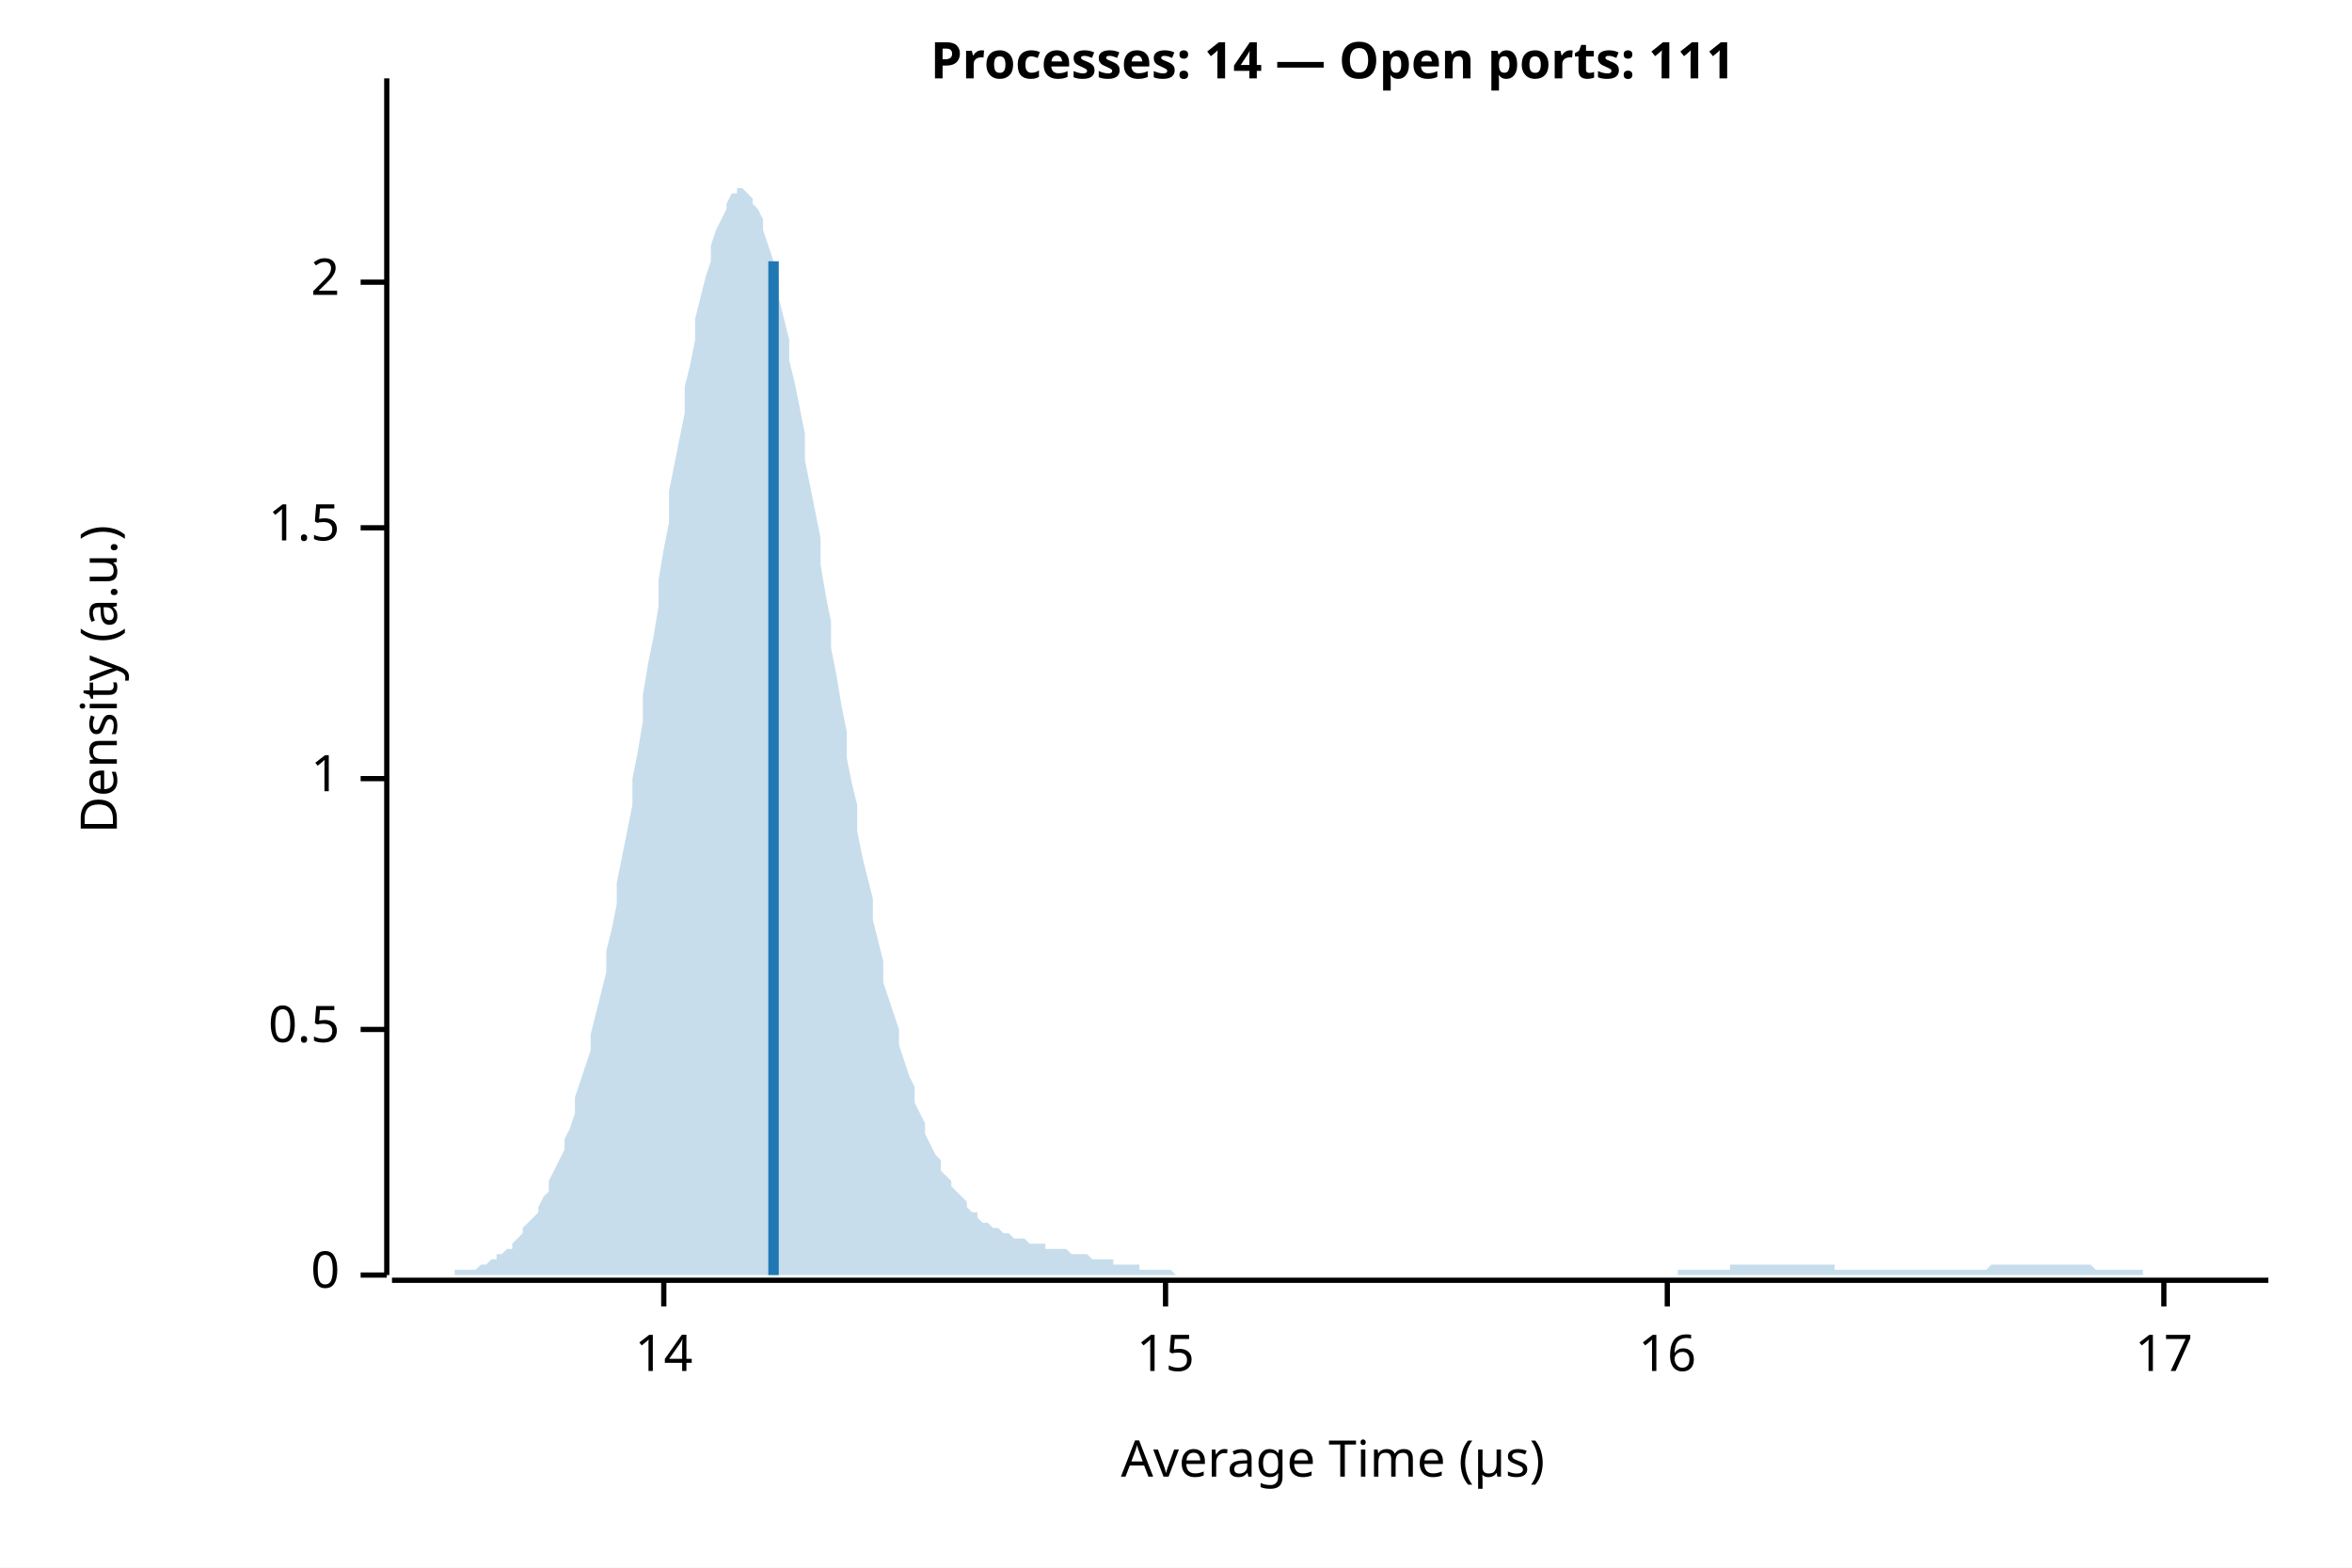
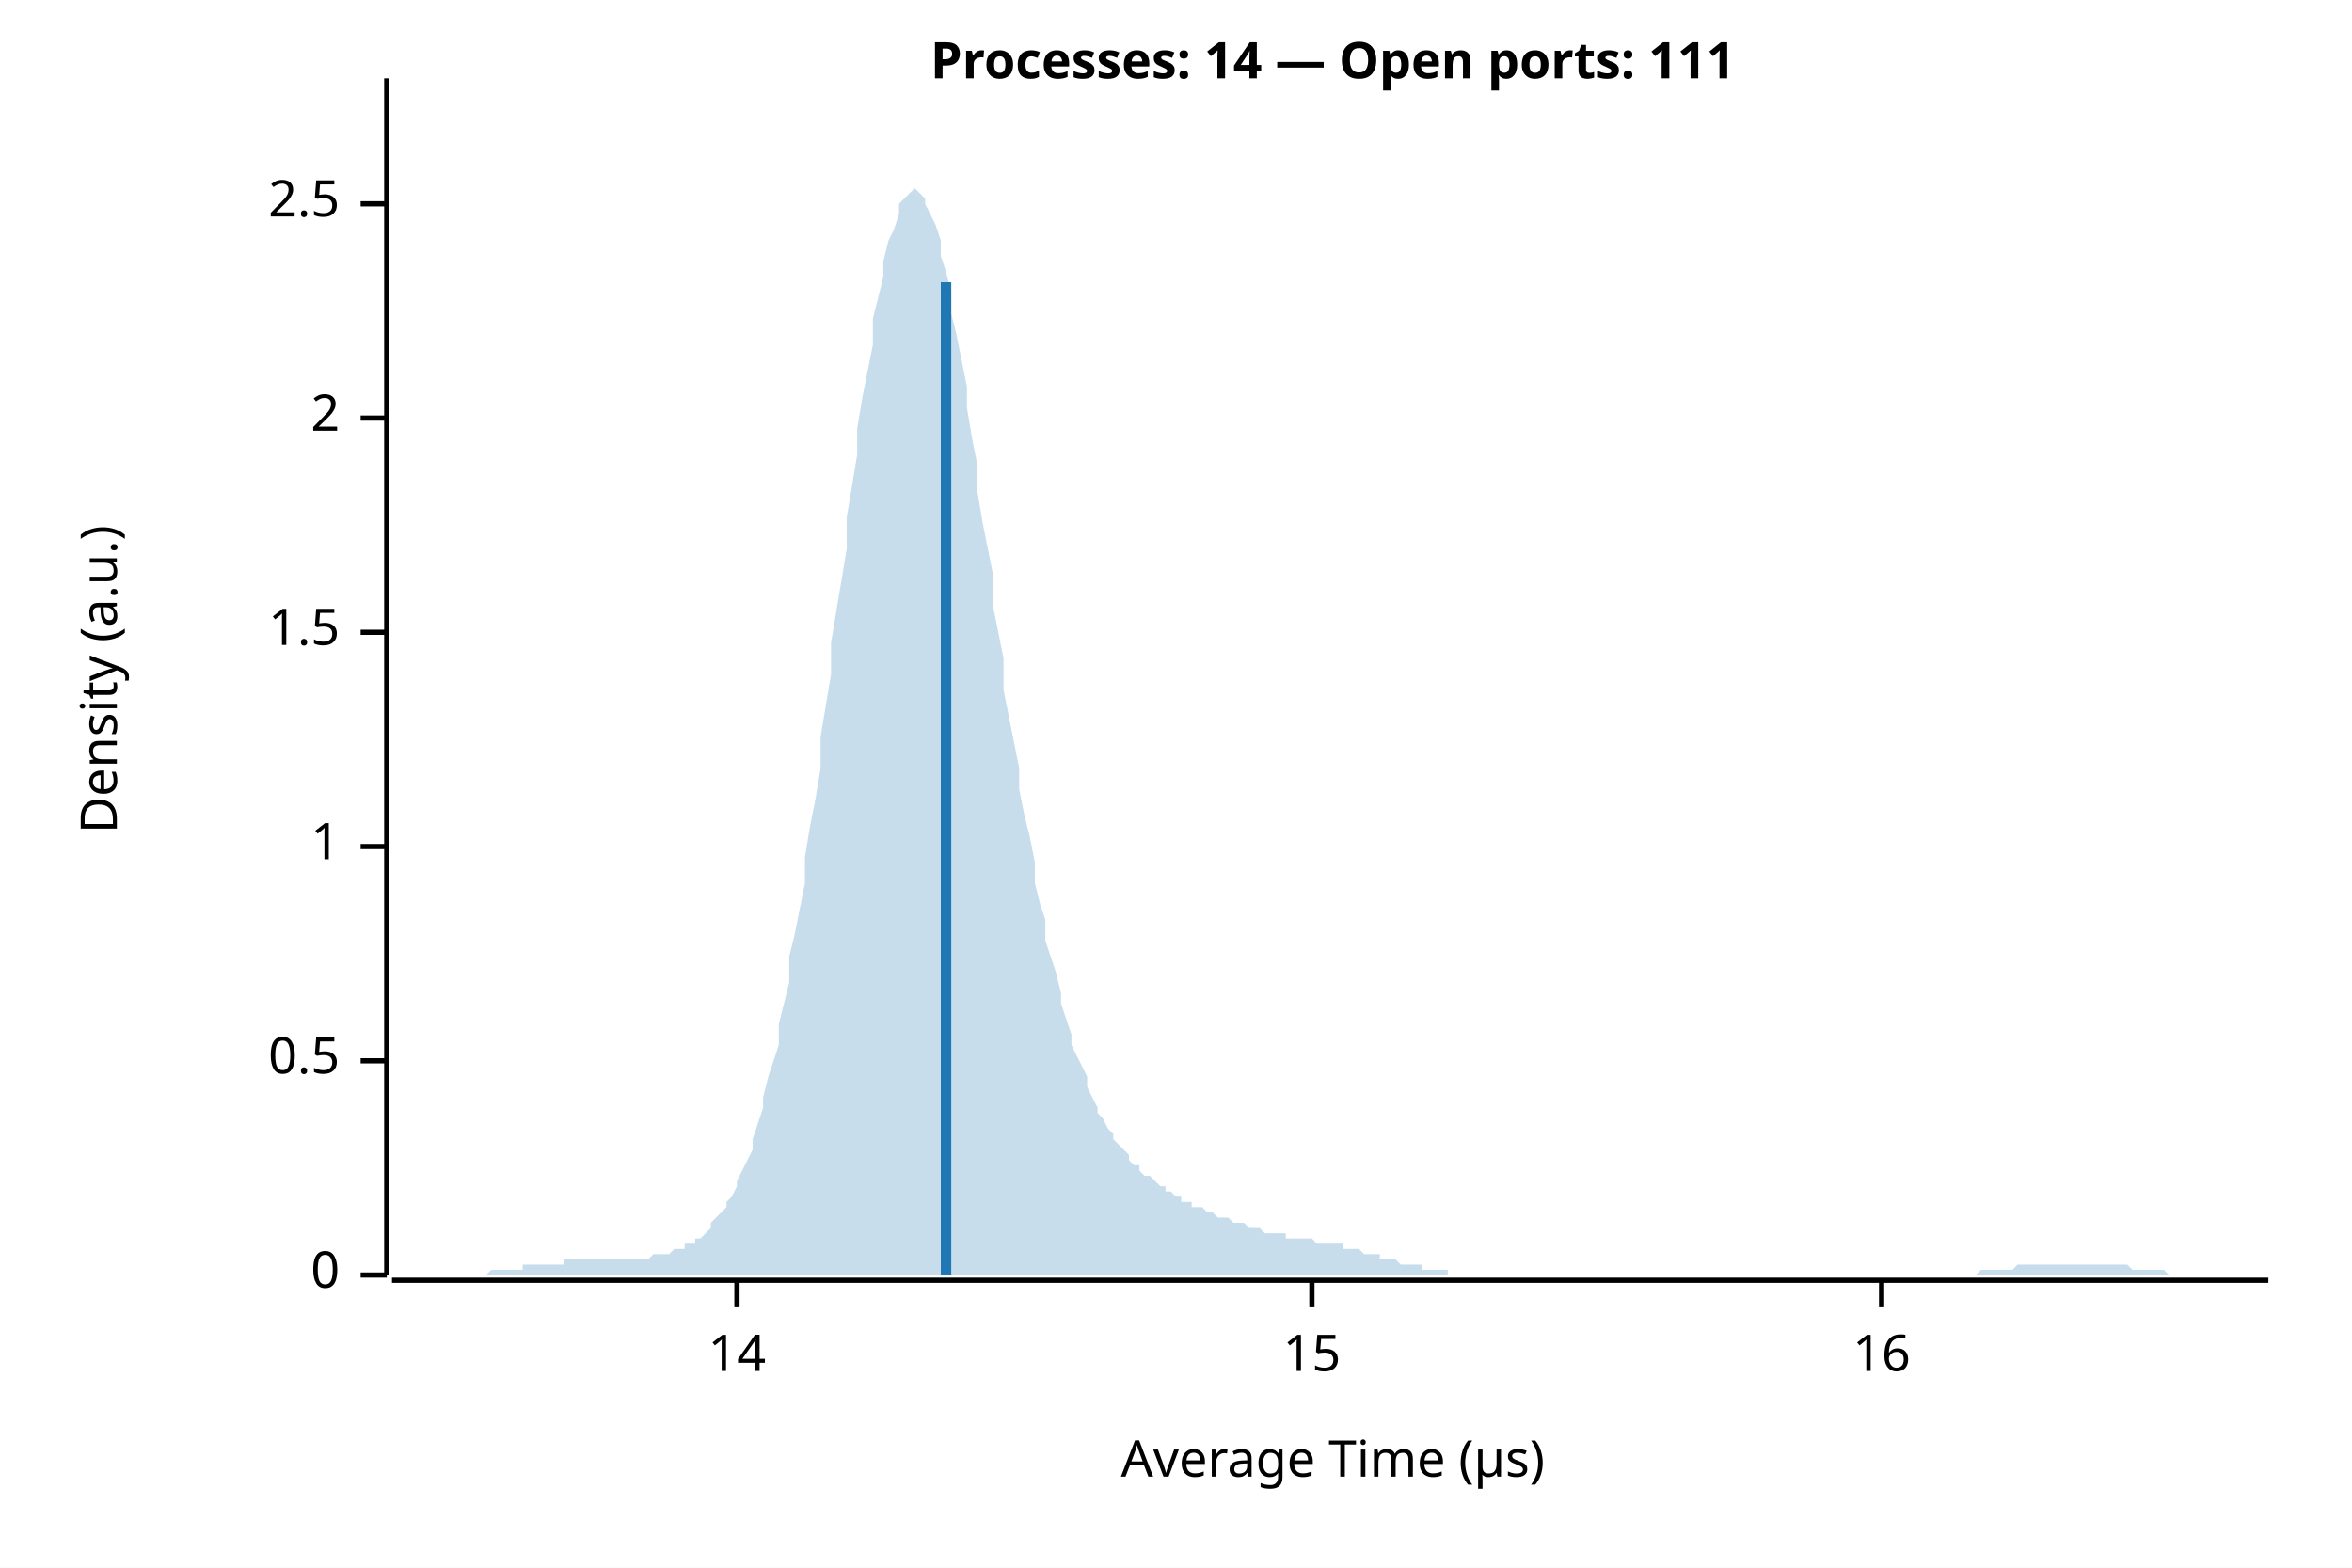
<svg xmlns="http://www.w3.org/2000/svg" width="450" height="300" viewBox="0 0 450 300">
  <rect width="100%" height="100%" fill="white" />
  <text x="255" y="15" font-weight="bold" text-anchor="middle" font-family="sans-serif" font-size="9.677" opacity="1" fill="#000000">Processes: 14 — Open ports: 111</text>
  <text x="15" y="130" dy="0.76em" text-anchor="middle" font-family="sans-serif" font-size="9.677" opacity="1" fill="#000000" transform="rotate(270, 15, 130)">
Density (a.u.)
</text>
  <text x="255" y="285" dy="-0.5ex" text-anchor="middle" font-family="sans-serif" font-size="9.677" opacity="1" fill="#000000">
Average Time (µs)
</text>
  <polyline fill="none" opacity="1" stroke="#000000" stroke-width="1" points="74,15 74,244 " />
  <text x="65" y="244" dy="0.5ex" text-anchor="end" font-family="sans-serif" font-size="9.677" opacity="1" fill="#000000">
0
</text>
  <polyline fill="none" opacity="1" stroke="#000000" stroke-width="1" points="69,244 74,244 " />
-   <text x="65" y="197" dy="0.5ex" text-anchor="end" font-family="sans-serif" font-size="9.677" opacity="1" fill="#000000">
+   <text x="65" y="203" dy="0.5ex" text-anchor="end" font-family="sans-serif" font-size="9.677" opacity="1" fill="#000000">
0.5
</text>
-   <polyline fill="none" opacity="1" stroke="#000000" stroke-width="1" points="69,197 74,197 " />
-   <text x="65" y="149" dy="0.5ex" text-anchor="end" font-family="sans-serif" font-size="9.677" opacity="1" fill="#000000">
+   <polyline fill="none" opacity="1" stroke="#000000" stroke-width="1" points="69,203 74,203 " />
+   <text x="65" y="162" dy="0.5ex" text-anchor="end" font-family="sans-serif" font-size="9.677" opacity="1" fill="#000000">
1
</text>
-   <polyline fill="none" opacity="1" stroke="#000000" stroke-width="1" points="69,149 74,149 " />
-   <text x="65" y="101" dy="0.5ex" text-anchor="end" font-family="sans-serif" font-size="9.677" opacity="1" fill="#000000">
+   <polyline fill="none" opacity="1" stroke="#000000" stroke-width="1" points="69,162 74,162 " />
+   <text x="65" y="121" dy="0.5ex" text-anchor="end" font-family="sans-serif" font-size="9.677" opacity="1" fill="#000000">
1.5
</text>
-   <polyline fill="none" opacity="1" stroke="#000000" stroke-width="1" points="69,101 74,101 " />
-   <text x="65" y="54" dy="0.5ex" text-anchor="end" font-family="sans-serif" font-size="9.677" opacity="1" fill="#000000">
+   <polyline fill="none" opacity="1" stroke="#000000" stroke-width="1" points="69,121 74,121 " />
+   <text x="65" y="80" dy="0.5ex" text-anchor="end" font-family="sans-serif" font-size="9.677" opacity="1" fill="#000000">
2
</text>
-   <polyline fill="none" opacity="1" stroke="#000000" stroke-width="1" points="69,54 74,54 " />
+   <polyline fill="none" opacity="1" stroke="#000000" stroke-width="1" points="69,80 74,80 " />
+   <text x="65" y="39" dy="0.5ex" text-anchor="end" font-family="sans-serif" font-size="9.677" opacity="1" fill="#000000">
+ 2.5
+ </text>
+   <polyline fill="none" opacity="1" stroke="#000000" stroke-width="1" points="69,39 74,39 " />
  <polyline fill="none" opacity="1" stroke="#000000" stroke-width="1" points="75,245 434,245 " />
-   <text x="127" y="255" dy="0.76em" text-anchor="middle" font-family="sans-serif" font-size="9.677" opacity="1" fill="#000000">
+   <text x="141" y="255" dy="0.76em" text-anchor="middle" font-family="sans-serif" font-size="9.677" opacity="1" fill="#000000">
14
</text>
-   <polyline fill="none" opacity="1" stroke="#000000" stroke-width="1" points="127,245 127,250 " />
-   <text x="223" y="255" dy="0.76em" text-anchor="middle" font-family="sans-serif" font-size="9.677" opacity="1" fill="#000000">
+   <polyline fill="none" opacity="1" stroke="#000000" stroke-width="1" points="141,245 141,250 " />
+   <text x="251" y="255" dy="0.76em" text-anchor="middle" font-family="sans-serif" font-size="9.677" opacity="1" fill="#000000">
15
</text>
-   <polyline fill="none" opacity="1" stroke="#000000" stroke-width="1" points="223,245 223,250 " />
-   <text x="319" y="255" dy="0.76em" text-anchor="middle" font-family="sans-serif" font-size="9.677" opacity="1" fill="#000000">
+   <polyline fill="none" opacity="1" stroke="#000000" stroke-width="1" points="251,245 251,250 " />
+   <text x="360" y="255" dy="0.76em" text-anchor="middle" font-family="sans-serif" font-size="9.677" opacity="1" fill="#000000">
16
</text>
-   <polyline fill="none" opacity="1" stroke="#000000" stroke-width="1" points="319,245 319,250 " />
-   <text x="414" y="255" dy="0.76em" text-anchor="middle" font-family="sans-serif" font-size="9.677" opacity="1" fill="#000000">
- 17
- </text>
-   <polyline fill="none" opacity="1" stroke="#000000" stroke-width="1" points="414,245 414,250 " />
-   <polygon opacity="0.25" fill="#1F78B4" points="75,244 75,244 76,244 77,244 77,244 78,244 79,244 80,244 80,244 81,244 82,244 82,244 83,244 84,244 85,244 85,244 86,244 87,244 87,243 88,243 89,243 90,243 90,243 91,243 92,242 92,242 93,242 94,241 95,241 95,240 96,240 97,239 98,239 98,238 99,237 100,236 100,235 101,234 102,233 103,232 103,231 104,229 105,228 105,226 106,224 107,222 108,220 108,218 109,216 110,213 110,210 111,207 112,204 113,201 113,198 114,194 115,190 116,186 116,182 117,178 118,173 118,169 119,164 120,159 121,154 121,149 122,144 123,138 123,133 124,127 125,122 126,116 126,111 127,105 128,100 128,94 129,89 130,84 131,79 131,74 132,70 133,65 133,61 134,57 135,53 136,50 136,47 137,44 138,42 139,40 139,39 140,37 141,37 141,36 142,36 143,37 144,38 144,39 145,40 146,42 146,44 147,47 148,50 149,53 149,57 150,61 151,65 151,69 152,73 153,78 154,83 154,88 155,93 156,98 157,103 157,108 158,114 159,119 159,124 160,129 161,135 162,140 162,145 163,150 164,154 164,159 165,164 166,168 167,172 167,176 168,180 169,184 169,188 170,191 171,194 172,197 172,200 173,203 174,206 175,208 175,211 176,213 177,215 177,217 178,219 179,221 180,222 180,224 181,225 182,226 182,227 183,228 184,229 185,230 185,231 186,232 187,232 187,233 188,234 189,234 190,235 190,235 191,235 192,236 192,236 193,236 194,237 195,237 195,237 196,237 197,238 198,238 198,238 199,238 200,238 200,239 201,239 202,239 203,239 203,239 204,239 205,240 205,240 206,240 207,240 208,240 208,240 209,241 210,241 210,241 211,241 212,241 213,241 213,242 214,242 215,242 216,242 216,242 217,242 218,242 218,243 219,243 220,243 221,243 221,243 222,243 223,243 223,243 224,243 225,244 226,244 226,244 227,244 228,244 228,244 229,244 230,244 231,244 231,244 232,244 233,244 233,244 234,244 235,244 236,244 236,244 237,244 238,244 239,244 239,244 240,244 241,244 241,244 242,244 243,244 244,244 244,244 245,244 246,244 246,244 247,244 248,244 249,244 249,244 250,244 251,244 251,244 252,244 253,244 254,244 254,244 255,244 256,244 257,244 257,244 258,244 259,244 259,244 260,244 261,244 262,244 262,244 263,244 264,244 264,244 265,244 266,244 267,244 267,244 268,244 269,244 269,244 270,244 271,244 272,244 272,244 273,244 274,244 275,244 275,244 276,244 277,244 277,244 278,244 279,244 280,244 280,244 281,244 282,244 282,244 283,244 284,244 285,244 285,244 286,244 287,244 287,244 288,244 289,244 290,244 290,244 291,244 292,244 292,244 293,244 294,244 295,244 295,244 296,244 297,244 298,244 298,244 299,244 300,244 300,244 301,244 302,244 303,244 303,244 304,244 305,244 305,244 306,244 307,244 308,244 308,244 309,244 310,244 310,244 311,244 312,244 313,244 313,244 314,244 315,244 316,244 316,244 317,244 318,244 318,244 319,244 320,244 321,244 321,243 322,243 323,243 323,243 324,243 325,243 326,243 326,243 327,243 328,243 328,243 329,243 330,243 331,243 331,242 332,242 333,242 333,242 334,242 335,242 336,242 336,242 337,242 338,242 339,242 339,242 340,242 341,242 341,242 342,242 343,242 344,242 344,242 345,242 346,242 346,242 347,242 348,242 349,242 349,242 350,242 351,242 351,243 352,243 353,243 354,243 354,243 355,243 356,243 357,243 357,243 358,243 359,243 359,243 360,243 361,243 362,243 362,243 363,243 364,243 364,243 365,243 366,243 367,243 367,243 368,243 369,243 369,243 370,243 371,243 372,243 372,243 373,243 374,243 375,243 375,243 376,243 377,243 377,243 378,243 379,243 380,243 380,243 381,242 382,242 382,242 383,242 384,242 385,242 385,242 386,242 387,242 387,242 388,242 389,242 390,242 390,242 391,242 392,242 392,242 393,242 394,242 395,242 395,242 396,242 397,242 398,242 398,242 399,242 400,242 400,242 401,243 402,243 403,243 403,243 404,243 405,243 405,243 406,243 407,243 408,243 408,243 409,243 410,243 410,244 411,244 412,244 413,244 413,244 414,244 415,244 416,244 416,244 417,244 418,244 418,244 419,244 420,244 421,244 421,244 422,244 423,244 423,244 424,244 425,244 426,244 426,244 427,244 428,244 428,244 429,244 430,244 431,244 431,244 432,244 433,244 434,244 434,244 75,244 " />
-   <polyline fill="none" opacity="1" stroke="#1F78B4" stroke-width="2" points="148,244 148,50 " />
+   <polyline fill="none" opacity="1" stroke="#000000" stroke-width="1" points="360,245 360,250 " />
+   <polygon opacity="0.25" fill="#1F78B4" points="75,244 75,244 76,244 77,244 77,244 78,244 79,244 80,244 80,244 81,244 82,244 82,244 83,244 84,244 85,244 85,244 86,244 87,244 87,244 88,244 89,244 90,244 90,244 91,244 92,244 92,244 93,244 94,243 95,243 95,243 96,243 97,243 98,243 98,243 99,243 100,243 100,242 101,242 102,242 103,242 103,242 104,242 105,242 105,242 106,242 107,242 108,242 108,241 109,241 110,241 110,241 111,241 112,241 113,241 113,241 114,241 115,241 116,241 116,241 117,241 118,241 118,241 119,241 120,241 121,241 121,241 122,241 123,241 123,241 124,241 125,240 126,240 126,240 127,240 128,240 128,240 129,239 130,239 131,239 131,238 132,238 133,238 133,237 134,237 135,236 136,235 136,234 137,233 138,232 139,231 139,230 140,229 141,227 141,226 142,224 143,222 144,220 144,218 145,215 146,212 146,210 147,206 148,203 149,200 149,196 150,192 151,188 151,183 152,179 153,174 154,169 154,164 155,158 156,153 157,147 157,141 158,135 159,129 159,123 160,117 161,111 162,105 162,99 163,93 164,87 164,82 165,76 166,71 167,66 167,61 168,57 169,53 169,50 170,46 171,44 172,41 172,39 173,38 174,37 175,36 175,36 176,37 177,38 177,39 178,41 179,43 180,46 180,49 181,52 182,56 182,60 183,64 184,69 185,74 185,78 186,84 187,89 187,94 188,100 189,105 190,110 190,116 191,121 192,126 192,132 193,137 194,142 195,147 195,151 196,156 197,160 198,165 198,169 199,173 200,176 200,180 201,183 202,186 203,190 203,192 204,195 205,198 205,200 206,202 207,204 208,206 208,208 209,210 210,212 210,213 211,214 212,216 213,217 213,218 214,219 215,220 216,221 216,222 217,223 218,223 218,224 219,225 220,225 221,226 221,226 222,227 223,227 223,228 224,228 225,229 226,229 226,230 227,230 228,230 228,231 229,231 230,231 231,232 231,232 232,232 233,233 233,233 234,233 235,233 236,234 236,234 237,234 238,234 239,235 239,235 240,235 241,235 241,235 242,236 243,236 244,236 244,236 245,236 246,236 246,237 247,237 248,237 249,237 249,237 250,237 251,237 251,237 252,238 253,238 254,238 254,238 255,238 256,238 257,238 257,239 258,239 259,239 259,239 260,239 261,240 262,240 262,240 263,240 264,240 264,241 265,241 266,241 267,241 267,241 268,242 269,242 269,242 270,242 271,242 272,242 272,243 273,243 274,243 275,243 275,243 276,243 277,243 277,244 278,244 279,244 280,244 280,244 281,244 282,244 282,244 283,244 284,244 285,244 285,244 286,244 287,244 287,244 288,244 289,244 290,244 290,244 291,244 292,244 292,244 293,244 294,244 295,244 295,244 296,244 297,244 298,244 298,244 299,244 300,244 300,244 301,244 302,244 303,244 303,244 304,244 305,244 305,244 306,244 307,244 308,244 308,244 309,244 310,244 310,244 311,244 312,244 313,244 313,244 314,244 315,244 316,244 316,244 317,244 318,244 318,244 319,244 320,244 321,244 321,244 322,244 323,244 323,244 324,244 325,244 326,244 326,244 327,244 328,244 328,244 329,244 330,244 331,244 331,244 332,244 333,244 333,244 334,244 335,244 336,244 336,244 337,244 338,244 339,244 339,244 340,244 341,244 341,244 342,244 343,244 344,244 344,244 345,244 346,244 346,244 347,244 348,244 349,244 349,244 350,244 351,244 351,244 352,244 353,244 354,244 354,244 355,244 356,244 357,244 357,244 358,244 359,244 359,244 360,244 361,244 362,244 362,244 363,244 364,244 364,244 365,244 366,244 367,244 367,244 368,244 369,244 369,244 370,244 371,244 372,244 372,244 373,244 374,244 375,244 375,244 376,244 377,244 377,244 378,244 379,243 380,243 380,243 381,243 382,243 382,243 383,243 384,243 385,243 385,243 386,242 387,242 387,242 388,242 389,242 390,242 390,242 391,242 392,242 392,242 393,242 394,242 395,242 395,242 396,242 397,242 398,242 398,242 399,242 400,242 400,242 401,242 402,242 403,242 403,242 404,242 405,242 405,242 406,242 407,242 408,243 408,243 409,243 410,243 410,243 411,243 412,243 413,243 413,243 414,243 415,244 416,244 416,244 417,244 418,244 418,244 419,244 420,244 421,244 421,244 422,244 423,244 423,244 424,244 425,244 426,244 426,244 427,244 428,244 428,244 429,244 430,244 431,244 431,244 432,244 433,244 434,244 434,244 75,244 " />
+   <polyline fill="none" opacity="1" stroke="#1F78B4" stroke-width="2" points="181,244 181,54 " />
</svg>
